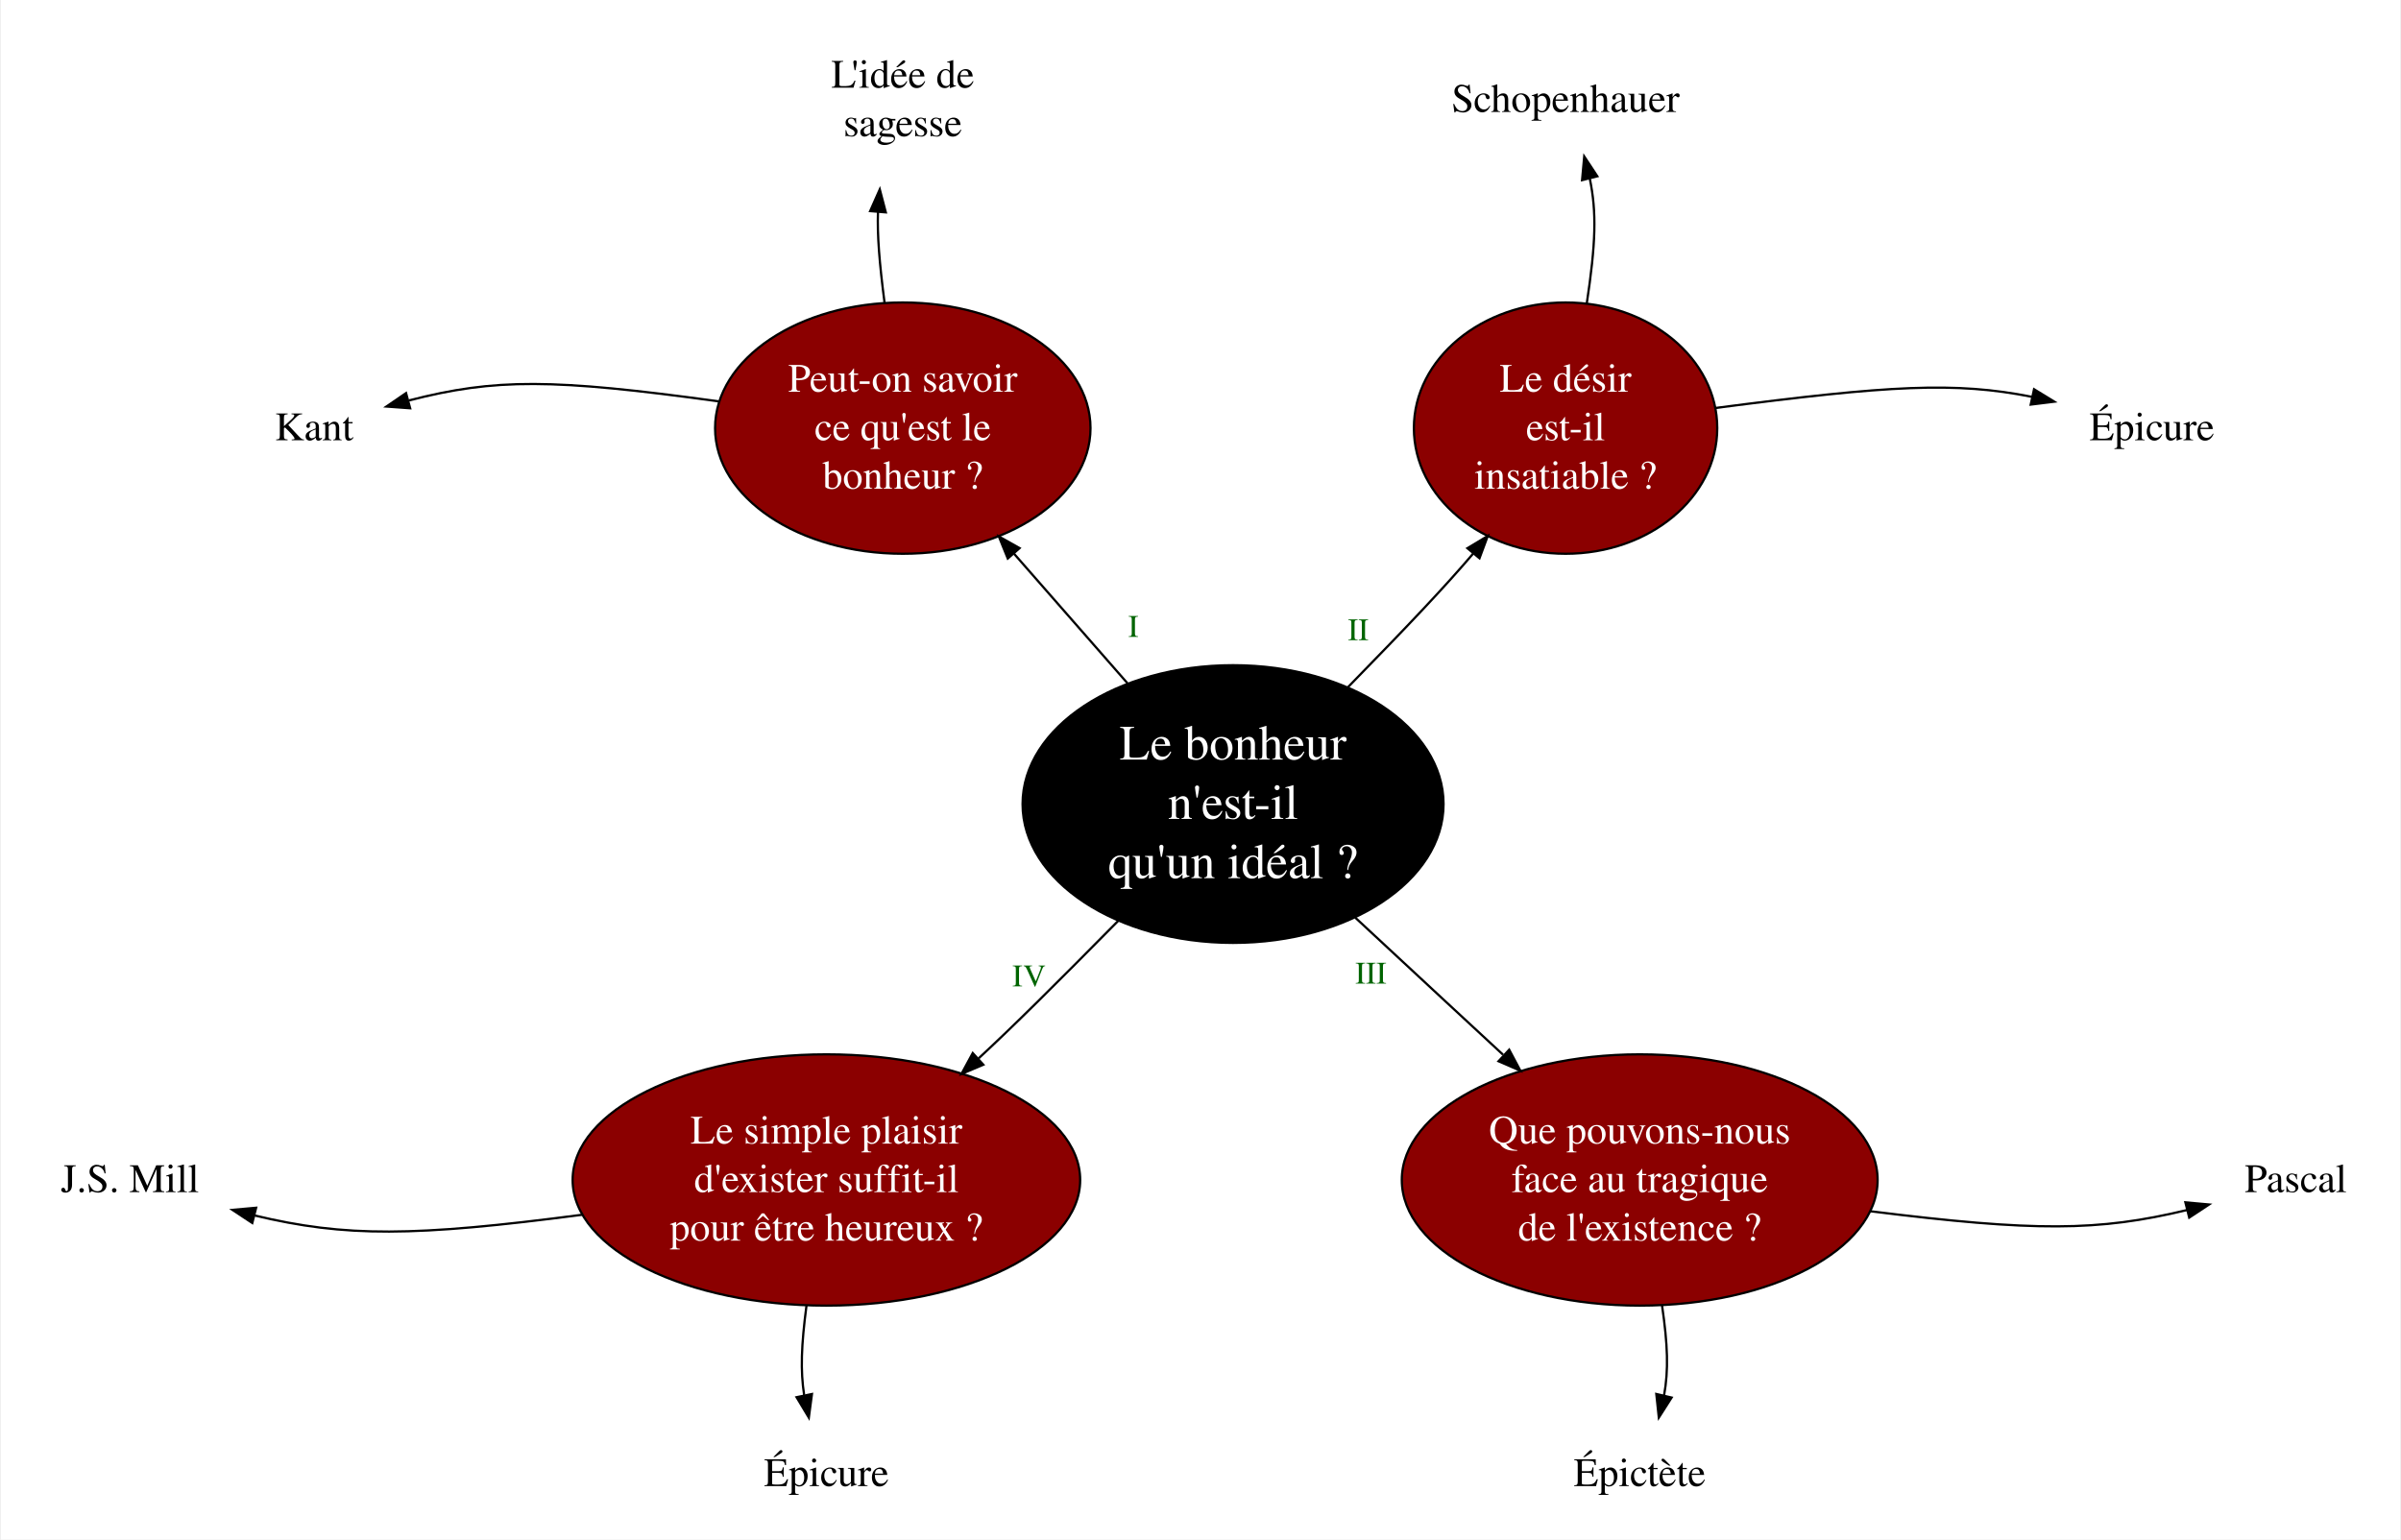
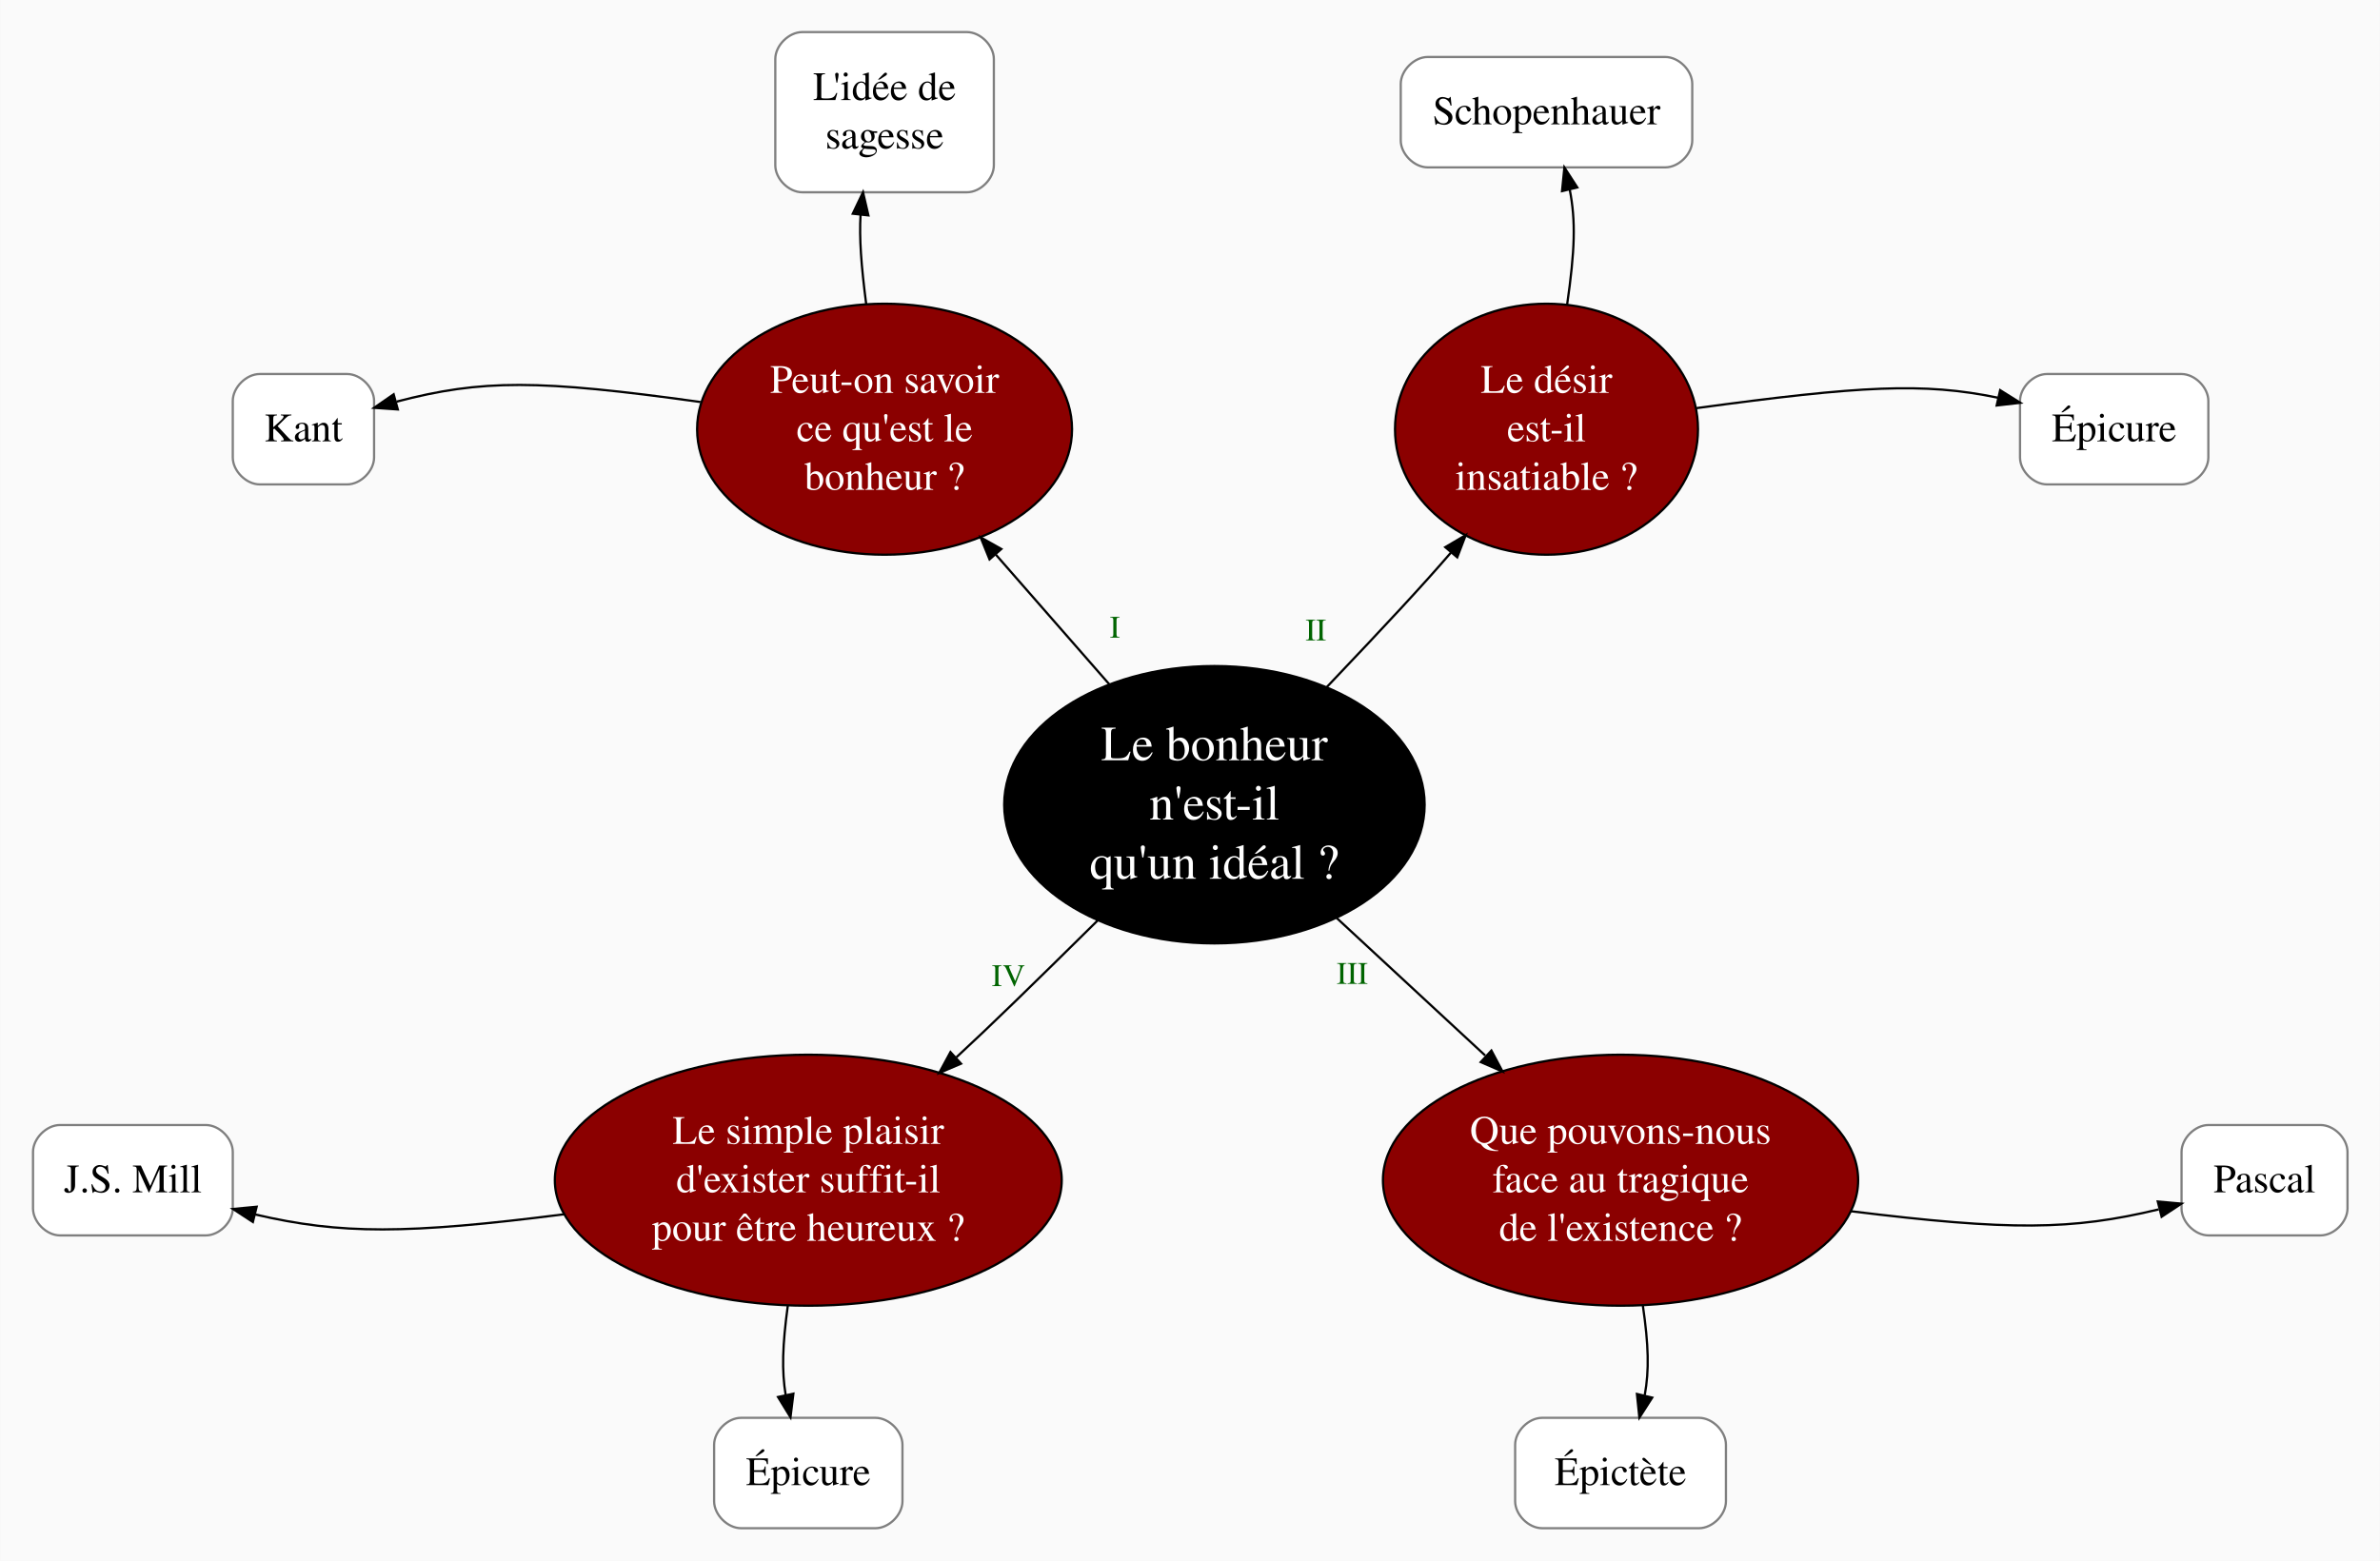
- <svg xmlns="http://www.w3.org/2000/svg" width="1068pt" height="685pt" viewBox="0.00 0.00 1067.81 685.44">
-   <g id="graph0" class="graph" transform="scale(1 1) rotate(0) translate(4 681.4385)">
-     <polygon fill="#ffffff" stroke="transparent" points="-4,4 -4,-681.438 1063.808,-681.438 1063.808,4 -4,4" />
+ <svg xmlns="http://www.w3.org/2000/svg" width="1061pt" height="696pt" viewBox="0.00 0.00 1060.55 695.80">
+   <g id="graph0" class="graph" transform="scale(1 1) rotate(0) translate(14.4 681.3995)">
+     <polygon fill="#fafafa" stroke="transparent" points="-14.4,14.4 -14.4,-681.399 1046.146,-681.399 1046.146,14.4 -14.4,14.4" />
    <g id="node1" class="node">
-       <ellipse fill="#000000" stroke="#000000" cx="544.396" cy="-323.446" rx="93.692" ry="61.82" />
-       <text text-anchor="middle" x="544.396" y="-343.246" font-family="Times,serif" font-size="22.00" fill="#ffffff">Le bonheur</text>
-       <text text-anchor="middle" x="544.396" y="-316.846" font-family="Times,serif" font-size="22.00" fill="#ffffff">n'est-il</text>
-       <text text-anchor="middle" x="544.396" y="-290.446" font-family="Times,serif" font-size="22.00" fill="#ffffff">qu'un idéal ?</text>
+       <ellipse fill="#000000" stroke="#000000" cx="526.757" cy="-322.7" rx="93.692" ry="61.82" />
+       <text text-anchor="middle" x="526.757" y="-342.5" font-family="Times,serif" font-size="22.00" fill="#ffffff">Le bonheur</text>
+       <text text-anchor="middle" x="526.757" y="-316.1" font-family="Times,serif" font-size="22.00" fill="#ffffff">n'est-il</text>
+       <text text-anchor="middle" x="526.757" y="-289.7" font-family="Times,serif" font-size="22.00" fill="#ffffff">qu'un idéal ?</text>
    </g>
    <g id="node4" class="node">
-       <ellipse fill="#8b0000" stroke="#000000" cx="725.396" cy="-156.066" rx="105.893" ry="55.941" />
-       <text text-anchor="middle" x="725.396" y="-172.266" font-family="Times,serif" font-size="18.00" fill="#ffffff">Que pouvons-nous</text>
-       <text text-anchor="middle" x="725.396" y="-150.666" font-family="Times,serif" font-size="18.00" fill="#ffffff">face au tragique</text>
-       <text text-anchor="middle" x="725.396" y="-129.066" font-family="Times,serif" font-size="18.00" fill="#ffffff">de l'existence ?</text>
+       <ellipse fill="#8b0000" stroke="#000000" cx="707.757" cy="-155.32" rx="105.893" ry="55.941" />
+       <text text-anchor="middle" x="707.757" y="-171.52" font-family="Times,serif" font-size="18.00" fill="#ffffff">Que pouvons-nous</text>
+       <text text-anchor="middle" x="707.757" y="-149.92" font-family="Times,serif" font-size="18.00" fill="#ffffff">face au tragique</text>
+       <text text-anchor="middle" x="707.757" y="-128.32" font-family="Times,serif" font-size="18.00" fill="#ffffff">de l'existence ?</text>
    </g>
    <g id="edge3" class="edge">
-       <path fill="none" stroke="#000000" d="M598.761,-272.901C629.85,-244.003 649.18,-226.058 664.557,-211.848" />
-       <polygon fill="#000000" stroke="#000000" points="667.305,-214.074 672.279,-204.719 662.557,-208.931 667.305,-214.074" />
-       <text text-anchor="start" x="598.761" y="-243.501" font-family="Times,serif" font-size="14.00" fill="#006400">            III</text>
+       <path fill="none" stroke="#000000" d="M581.202,-272.241C612.58,-243.163 631.99,-225.185 647.422,-210.918" />
+       <polygon fill="#000000" stroke="#000000" points="650.203,-213.114 655.172,-203.757 645.452,-207.973 650.203,-213.114" />
+       <text text-anchor="start" x="581.202" y="-242.841" font-family="Times,serif" font-size="14.00" fill="#006400">            III</text>
    </g>
    <g id="node5" class="node">
-       <ellipse fill="#8b0000" stroke="#000000" cx="363.396" cy="-156.066" rx="112.957" ry="55.941" />
-       <text text-anchor="middle" x="363.396" y="-172.266" font-family="Times,serif" font-size="18.00" fill="#ffffff">Le simple plaisir</text>
-       <text text-anchor="middle" x="363.396" y="-150.666" font-family="Times,serif" font-size="18.00" fill="#ffffff">d'exister suffit-il</text>
-       <text text-anchor="middle" x="363.396" y="-129.066" font-family="Times,serif" font-size="18.00" fill="#ffffff">pour être heureux ?</text>
+       <ellipse fill="#8b0000" stroke="#000000" cx="345.757" cy="-155.32" rx="112.957" ry="55.941" />
+       <text text-anchor="middle" x="345.757" y="-171.52" font-family="Times,serif" font-size="18.00" fill="#ffffff">Le simple plaisir</text>
+       <text text-anchor="middle" x="345.757" y="-149.92" font-family="Times,serif" font-size="18.00" fill="#ffffff">d'exister suffit-il</text>
+       <text text-anchor="middle" x="345.757" y="-128.32" font-family="Times,serif" font-size="18.00" fill="#ffffff">pour être heureux ?</text>
    </g>
    <g id="edge4" class="edge">
-       <path fill="none" stroke="#000000" d="M493.503,-271.676C464.802,-242.595 446.297,-224.218 431.142,-210.216" />
-       <polygon fill="#000000" stroke="#000000" points="433.24,-207.394 423.486,-203.259 428.533,-212.575 433.24,-207.394" />
-       <text text-anchor="start" x="446.093" y="-242.276" font-family="Times,serif" font-size="14.00" fill="#006400">IV    </text>
+       <path fill="none" stroke="#000000" d="M474.888,-271.26C445.653,-242.35 426.936,-224.119 411.746,-210.1" />
+       <polygon fill="#000000" stroke="#000000" points="413.836,-207.269 404.087,-203.119 409.12,-212.442 413.836,-207.269" />
+       <text text-anchor="start" x="427.478" y="-241.86" font-family="Times,serif" font-size="14.00" fill="#006400">IV    </text>
    </g>
    <g id="node2" class="node">
-       <ellipse fill="#8b0000" stroke="#000000" cx="397.396" cy="-490.825" rx="83.55" ry="55.941" />
-       <text text-anchor="middle" x="397.396" y="-507.026" font-family="Times,serif" font-size="18.00" fill="#ffffff">Peut-on savoir</text>
-       <text text-anchor="middle" x="397.396" y="-485.425" font-family="Times,serif" font-size="18.00" fill="#ffffff">ce qu'est le</text>
-       <text text-anchor="middle" x="397.396" y="-463.825" font-family="Times,serif" font-size="18.00" fill="#ffffff">bonheur ?</text>
+       <ellipse fill="#8b0000" stroke="#000000" cx="379.757" cy="-490.079" rx="83.55" ry="55.941" />
+       <text text-anchor="middle" x="379.757" y="-506.279" font-family="Times,serif" font-size="18.00" fill="#ffffff">Peut-on savoir</text>
+       <text text-anchor="middle" x="379.757" y="-484.68" font-family="Times,serif" font-size="18.00" fill="#ffffff">ce qu'est le</text>
+       <text text-anchor="middle" x="379.757" y="-463.079" font-family="Times,serif" font-size="18.00" fill="#ffffff">bonheur ?</text>
    </g>
    <g id="edge1" class="edge">
-       <path fill="none" stroke="#000000" d="M446.937,-434.87C458.98,-421.165 474.012,-403.988 497.695,-376.892" />
-       <polygon fill="#000000" stroke="#000000" points="444.126,-432.766 440.149,-442.586 449.382,-437.39 444.126,-432.766" />
-       <text text-anchor="start" x="497.695" y="-397.892" font-family="Times,serif" font-size="14.00" fill="#006400">I</text>
+       <path fill="none" stroke="#000000" d="M429.348,-434.166C441.392,-420.462 456.417,-403.279 480.085,-376.172" />
+       <polygon fill="#000000" stroke="#000000" points="426.537,-432.062 422.558,-441.882 431.792,-436.687 426.537,-432.062" />
+       <text text-anchor="start" x="480.085" y="-397.172" font-family="Times,serif" font-size="14.00" fill="#006400">I</text>
    </g>
    <g id="node3" class="node">
-       <ellipse fill="#8b0000" stroke="#000000" cx="692.396" cy="-490.825" rx="67.515" ry="55.941" />
-       <text text-anchor="middle" x="692.396" y="-507.026" font-family="Times,serif" font-size="18.00" fill="#ffffff">Le désir</text>
-       <text text-anchor="middle" x="692.396" y="-485.425" font-family="Times,serif" font-size="18.00" fill="#ffffff">est-il</text>
-       <text text-anchor="middle" x="692.396" y="-463.825" font-family="Times,serif" font-size="18.00" fill="#ffffff">insatiable ?</text>
+       <ellipse fill="#8b0000" stroke="#000000" cx="674.757" cy="-490.079" rx="67.515" ry="55.941" />
+       <text text-anchor="middle" x="674.757" y="-506.279" font-family="Times,serif" font-size="18.00" fill="#ffffff">Le désir</text>
+       <text text-anchor="middle" x="674.757" y="-484.68" font-family="Times,serif" font-size="18.00" fill="#ffffff">est-il</text>
+       <text text-anchor="middle" x="674.757" y="-463.079" font-family="Times,serif" font-size="18.00" fill="#ffffff">insatiable ?</text>
    </g>
    <g id="edge2" class="edge">
-       <path fill="none" stroke="#000000" d="M651.221,-434.908C638.834,-420.335 622.783,-403.369 595.445,-375.388" />
-       <polygon fill="#000000" stroke="#000000" points="648.697,-437.348 657.773,-442.813 654.086,-432.88 648.697,-437.348" />
-       <text text-anchor="start" x="595.445" y="-396.388" font-family="Times,serif" font-size="14.00" fill="#006400">II</text>
+       <path fill="none" stroke="#000000" d="M632.14,-435.048C619.663,-420.552 603.671,-403.349 576.62,-374.908" />
+       <polygon fill="#000000" stroke="#000000" points="629.629,-437.5 638.758,-442.877 634.975,-432.981 629.629,-437.5" />
+       <text text-anchor="start" x="567.299" y="-395.908" font-family="Times,serif" font-size="14.00" fill="#006400">II</text>
    </g>
    <g id="node9" class="node">
-       <ellipse fill="#ffffff" stroke="#8b0000" stroke-width="0" cx="953.396" cy="-490.825" rx="49.242" ry="25.347" />
-       <text text-anchor="middle" x="953.396" y="-485.425" font-family="Times,serif" font-size="18.00" fill="#000000">Épicure</text>
+       <path fill="#ffffff" stroke="#7f7f7f" d="M957.725,-514.681C957.725,-514.681 897.788,-514.681 897.788,-514.681 891.788,-514.681 885.788,-508.681 885.788,-502.681 885.788,-502.681 885.788,-477.478 885.788,-477.478 885.788,-471.478 891.788,-465.478 897.788,-465.478 897.788,-465.478 957.725,-465.478 957.725,-465.478 963.725,-465.478 969.725,-471.478 969.725,-477.478 969.725,-477.478 969.725,-502.681 969.725,-502.681 969.725,-508.681 963.725,-514.681 957.725,-514.681" />
+       <text text-anchor="middle" x="927.757" y="-484.68" font-family="Times,serif" font-size="18.00" fill="#000000">Épicure</text>
    </g>
    <g id="edge10" class="edge">
-       <path fill="none" stroke="#000000" d="M759.158,-499.797C836.834,-509.916 865.614,-511.565 900.039,-504.745" />
-       <polygon fill="#000000" stroke="#000000" points="900.913,-508.137 909.943,-502.597 899.429,-501.296 900.913,-508.137" />
+       <path fill="none" stroke="#000000" d="M741.478,-499.459C814.981,-509.444 842.597,-511.004 875.85,-504.138" />
+       <polygon fill="#000000" stroke="#000000" points="876.933,-507.482 885.912,-501.859 875.386,-500.655 876.933,-507.482" />
    </g>
    <g id="node10" class="node">
-       <ellipse fill="#ffffff" stroke="#8b0000" stroke-width="0" cx="1017.396" cy="-156.066" rx="42.324" ry="25.347" />
-       <text text-anchor="middle" x="1017.396" y="-150.666" font-family="Times,serif" font-size="18.00" fill="#000000">Pascal</text>
+       <path fill="#ffffff" stroke="#7f7f7f" d="M1019.736,-179.922C1019.736,-179.922 969.777,-179.922 969.777,-179.922 963.777,-179.922 957.777,-173.922 957.777,-167.922 957.777,-167.922 957.777,-142.718 957.777,-142.718 957.777,-136.718 963.777,-130.718 969.777,-130.718 969.777,-130.718 1019.736,-130.718 1019.736,-130.718 1025.736,-130.718 1031.736,-136.718 1031.736,-142.718 1031.736,-142.718 1031.736,-167.922 1031.736,-167.922 1031.736,-173.922 1025.736,-179.922 1019.736,-179.922" />
+       <text text-anchor="middle" x="994.757" y="-149.92" font-family="Times,serif" font-size="18.00" fill="#000000">Pascal</text>
    </g>
    <g id="edge11" class="edge">
-       <path fill="none" stroke="#000000" d="M827.866,-142.173C901.518,-132.987 929.301,-133.156 969.015,-142.681" />
-       <polygon fill="#000000" stroke="#000000" points="968.275,-146.103 978.827,-145.152 969.984,-139.315 968.275,-146.103" />
+       <path fill="none" stroke="#000000" d="M810.321,-141.513C881.586,-132.734 908.713,-133 947.569,-142.311" />
+       <polygon fill="#000000" stroke="#000000" points="947.183,-145.823 957.735,-144.873 948.894,-139.035 947.183,-145.823" />
    </g>
    <g id="node11" class="node">
-       <ellipse fill="#ffffff" stroke="#8b0000" stroke-width="0" cx="725.396" cy="-25.173" rx="56.39" ry="25.347" />
-       <text text-anchor="middle" x="725.396" y="-19.773" font-family="Times,serif" font-size="18.00" fill="#000000">Épictète</text>
+       <path fill="#ffffff" stroke="#7f7f7f" d="M742.729,-49.402C742.729,-49.402 672.784,-49.402 672.784,-49.402 666.784,-49.402 660.784,-43.402 660.784,-37.402 660.784,-37.402 660.784,-12.198 660.784,-12.198 660.784,-6.198 666.784,-.198 672.784,-.198 672.784,-.198 742.729,-.198 742.729,-.198 748.729,-.198 754.729,-6.198 754.729,-12.198 754.729,-12.198 754.729,-37.402 754.729,-37.402 754.729,-43.402 748.729,-49.402 742.729,-49.402" />
+       <text text-anchor="middle" x="707.757" y="-19.4" font-family="Times,serif" font-size="18.00" fill="#000000">Épictète</text>
    </g>
    <g id="edge12" class="edge">
-       <path fill="none" stroke="#000000" d="M735.304,-100.434C737.935,-82.444 738.252,-71.407 736.254,-60.259" />
-       <polygon fill="#000000" stroke="#000000" points="739.598,-59.189 733.903,-50.255 732.784,-60.791 739.598,-59.189" />
+       <path fill="none" stroke="#000000" d="M717.679,-99.571C720.287,-81.65 720.573,-70.669 718.537,-59.516" />
+       <polygon fill="#000000" stroke="#000000" points="721.872,-58.41 716.15,-49.493 715.062,-60.032 721.872,-58.41" />
    </g>
    <g id="node13" class="node">
-       <ellipse fill="#ffffff" stroke="#8b0000" stroke-width="0" cx="363.396" cy="-25.173" rx="49.242" ry="25.347" />
-       <text text-anchor="middle" x="363.396" y="-19.773" font-family="Times,serif" font-size="18.00" fill="#000000">Épicure</text>
+       <path fill="#ffffff" stroke="#7f7f7f" d="M375.725,-49.402C375.725,-49.402 315.788,-49.402 315.788,-49.402 309.788,-49.402 303.788,-43.402 303.788,-37.402 303.788,-37.402 303.788,-12.198 303.788,-12.198 303.788,-6.198 309.788,-.198 315.788,-.198 315.788,-.198 375.725,-.198 375.725,-.198 381.725,-.198 387.725,-6.198 387.725,-12.198 387.725,-12.198 387.725,-37.402 387.725,-37.402 387.725,-43.402 381.725,-49.402 375.725,-49.402" />
+       <text text-anchor="middle" x="345.757" y="-19.4" font-family="Times,serif" font-size="18.00" fill="#000000">Épicure</text>
    </g>
    <g id="edge14" class="edge">
-       <path fill="none" stroke="#000000" d="M354.549,-100.282C352.175,-82.247 351.819,-71.178 353.481,-60.343" />
-       <polygon fill="#000000" stroke="#000000" points="356.967,-60.769 355.574,-50.266 350.113,-59.345 356.967,-60.769" />
+       <path fill="none" stroke="#000000" d="M336.651,-99.581C334.208,-81.478 333.888,-70.431 335.691,-59.457" />
+       <polygon fill="#000000" stroke="#000000" points="339.117,-60.171 337.822,-49.656 332.277,-58.684 339.117,-60.171" />
    </g>
    <g id="node6" class="node">
-       <ellipse fill="#ffffff" stroke="#8b0000" stroke-width="0" cx="135.396" cy="-490.825" rx="34.778" ry="25.347" />
-       <text text-anchor="middle" x="135.396" y="-485.425" font-family="Times,serif" font-size="18.00" fill="#000000">Kant</text>
+       <path fill="#ffffff" stroke="#7f7f7f" d="M140.243,-514.681C140.243,-514.681 101.27,-514.681 101.27,-514.681 95.27,-514.681 89.27,-508.681 89.27,-502.681 89.27,-502.681 89.27,-477.478 89.27,-477.478 89.27,-471.478 95.27,-465.478 101.27,-465.478 101.27,-465.478 140.243,-465.478 140.243,-465.478 146.243,-465.478 152.243,-471.478 152.243,-477.478 152.243,-477.478 152.243,-502.681 152.243,-502.681 152.243,-508.681 146.243,-514.681 140.243,-514.681" />
+       <text text-anchor="middle" x="120.757" y="-484.68" font-family="Times,serif" font-size="18.00" fill="#000000">Kant</text>
    </g>
    <g id="edge7" class="edge">
-       <path fill="none" stroke="#000000" d="M177.654,-503.161C216.107,-513.042 241.357,-512.908 315.335,-502.76" />
-       <polygon fill="#000000" stroke="#000000" points="178.122,-499.662 167.556,-500.433 176.297,-506.42 178.122,-499.662" />
+       <path fill="none" stroke="#000000" d="M162.267,-502.368C200.4,-512.342 225.23,-512.288 297.705,-502.208" />
+       <polygon fill="#000000" stroke="#000000" points="162.819,-498.89 152.249,-499.616 160.965,-505.64 162.819,-498.89" />
    </g>
    <g id="node7" class="node">
-       <ellipse fill="#ffffff" stroke="#8b0000" stroke-width="0" cx="397.396" cy="-636.992" rx="59.372" ry="40.393" />
-       <text text-anchor="middle" x="397.396" y="-642.392" font-family="Times,serif" font-size="18.00" fill="#000000">L'idée de</text>
-       <text text-anchor="middle" x="397.396" y="-620.792" font-family="Times,serif" font-size="18.00" fill="#000000">sagesse</text>
+       <path fill="#ffffff" stroke="#7f7f7f" d="M416.459,-667.1C416.459,-667.1 343.055,-667.1 343.055,-667.1 337.055,-667.1 331.055,-661.1 331.055,-655.1 331.055,-655.1 331.055,-607.699 331.055,-607.699 331.055,-601.699 337.055,-595.699 343.055,-595.699 343.055,-595.699 416.459,-595.699 416.459,-595.699 422.459,-595.699 428.459,-601.699 428.459,-607.699 428.459,-607.699 428.459,-655.1 428.459,-655.1 428.459,-661.1 422.459,-667.1 416.459,-667.1" />
+       <text text-anchor="middle" x="379.757" y="-636.799" font-family="Times,serif" font-size="18.00" fill="#000000">L'idée de</text>
+       <text text-anchor="middle" x="379.757" y="-615.199" font-family="Times,serif" font-size="18.00" fill="#000000">sagesse</text>
    </g>
    <g id="edge8" class="edge">
-       <path fill="none" stroke="#000000" d="M386.35,-587.133C385.989,-576.701 386.965,-564.532 389.278,-546.666" />
-       <polygon fill="#000000" stroke="#000000" points="382.864,-587.447 387.156,-597.133 389.841,-586.884 382.864,-587.447" />
+       <path fill="none" stroke="#000000" d="M369.055,-585.667C368.445,-575.292 369.294,-563.422 371.602,-545.559" />
+       <polygon fill="#000000" stroke="#000000" points="365.587,-586.149 370.151,-595.71 372.545,-585.39 365.587,-586.149" />
    </g>
    <g id="node8" class="node">
-       <ellipse fill="#ffffff" stroke="#8b0000" stroke-width="0" cx="692.396" cy="-636.992" rx="81.991" ry="25.347" />
-       <text text-anchor="middle" x="692.396" y="-631.592" font-family="Times,serif" font-size="18.00" fill="#000000">Schopenhauer</text>
+       <path fill="#ffffff" stroke="#7f7f7f" d="M727.716,-656.001C727.716,-656.001 621.797,-656.001 621.797,-656.001 615.797,-656.001 609.797,-650.001 609.797,-644.001 609.797,-644.001 609.797,-618.798 609.797,-618.798 609.797,-612.798 615.797,-606.798 621.797,-606.798 621.797,-606.798 727.716,-606.798 727.716,-606.798 733.716,-606.798 739.716,-612.798 739.716,-618.798 739.716,-618.798 739.716,-644.001 739.716,-644.001 739.716,-650.001 733.716,-656.001 727.716,-656.001" />
+       <text text-anchor="middle" x="674.757" y="-626" font-family="Times,serif" font-size="18.00" fill="#000000">Schopenhauer</text>
    </g>
    <g id="edge9" class="edge">
-       <path fill="none" stroke="#000000" d="M703.144,-602.074C706.314,-586.925 705.863,-572.99 701.789,-546.028" />
-       <polygon fill="#000000" stroke="#000000" points="699.745,-601.238 700.702,-611.79 706.534,-602.944 699.745,-601.238" />
+       <path fill="none" stroke="#000000" d="M685.119,-596.865C687.845,-582.969 687.447,-569.828 683.926,-545.472" />
+       <polygon fill="#000000" stroke="#000000" points="681.677,-596.211 682.733,-606.753 688.481,-597.853 681.677,-596.211" />
    </g>
    <g id="node12" class="node">
-       <ellipse fill="#ffffff" stroke="#8b0000" stroke-width="0" cx="53.396" cy="-156.066" rx="53.292" ry="25.347" />
-       <text text-anchor="middle" x="53.396" y="-150.666" font-family="Times,serif" font-size="18.00" fill="#000000">J.S. Mill</text>
+       <path fill="#ffffff" stroke="#7f7f7f" d="M77.271,-179.922C77.271,-179.922 12.242,-179.922 12.242,-179.922 6.242,-179.922 .242,-173.922 .242,-167.922 .242,-167.922 .242,-142.718 .242,-142.718 .242,-136.718 6.242,-130.718 12.242,-130.718 12.242,-130.718 77.271,-130.718 77.271,-130.718 83.271,-130.718 89.271,-136.718 89.271,-142.718 89.271,-142.718 89.271,-167.922 89.271,-167.922 89.271,-173.922 83.271,-179.922 77.271,-179.922" />
+       <text text-anchor="middle" x="44.757" y="-149.92" font-family="Times,serif" font-size="18.00" fill="#000000">J.S. Mill</text>
    </g>
    <g id="edge13" class="edge">
-       <path fill="none" stroke="#000000" d="M108.967,-140.245C149.379,-130.595 179.402,-130.715 254.899,-140.606" />
-       <polygon fill="#000000" stroke="#000000" points="107.859,-136.915 99.019,-142.755 109.571,-143.702 107.859,-136.915" />
+       <path fill="none" stroke="#000000" d="M99.305,-140.042C137.513,-131.135 166.464,-131.17 237.053,-140.147" />
+       <polygon fill="#000000" stroke="#000000" points="98.229,-136.702 89.361,-142.499 99.908,-143.498 98.229,-136.702" />
    </g>
  </g>
</svg>
